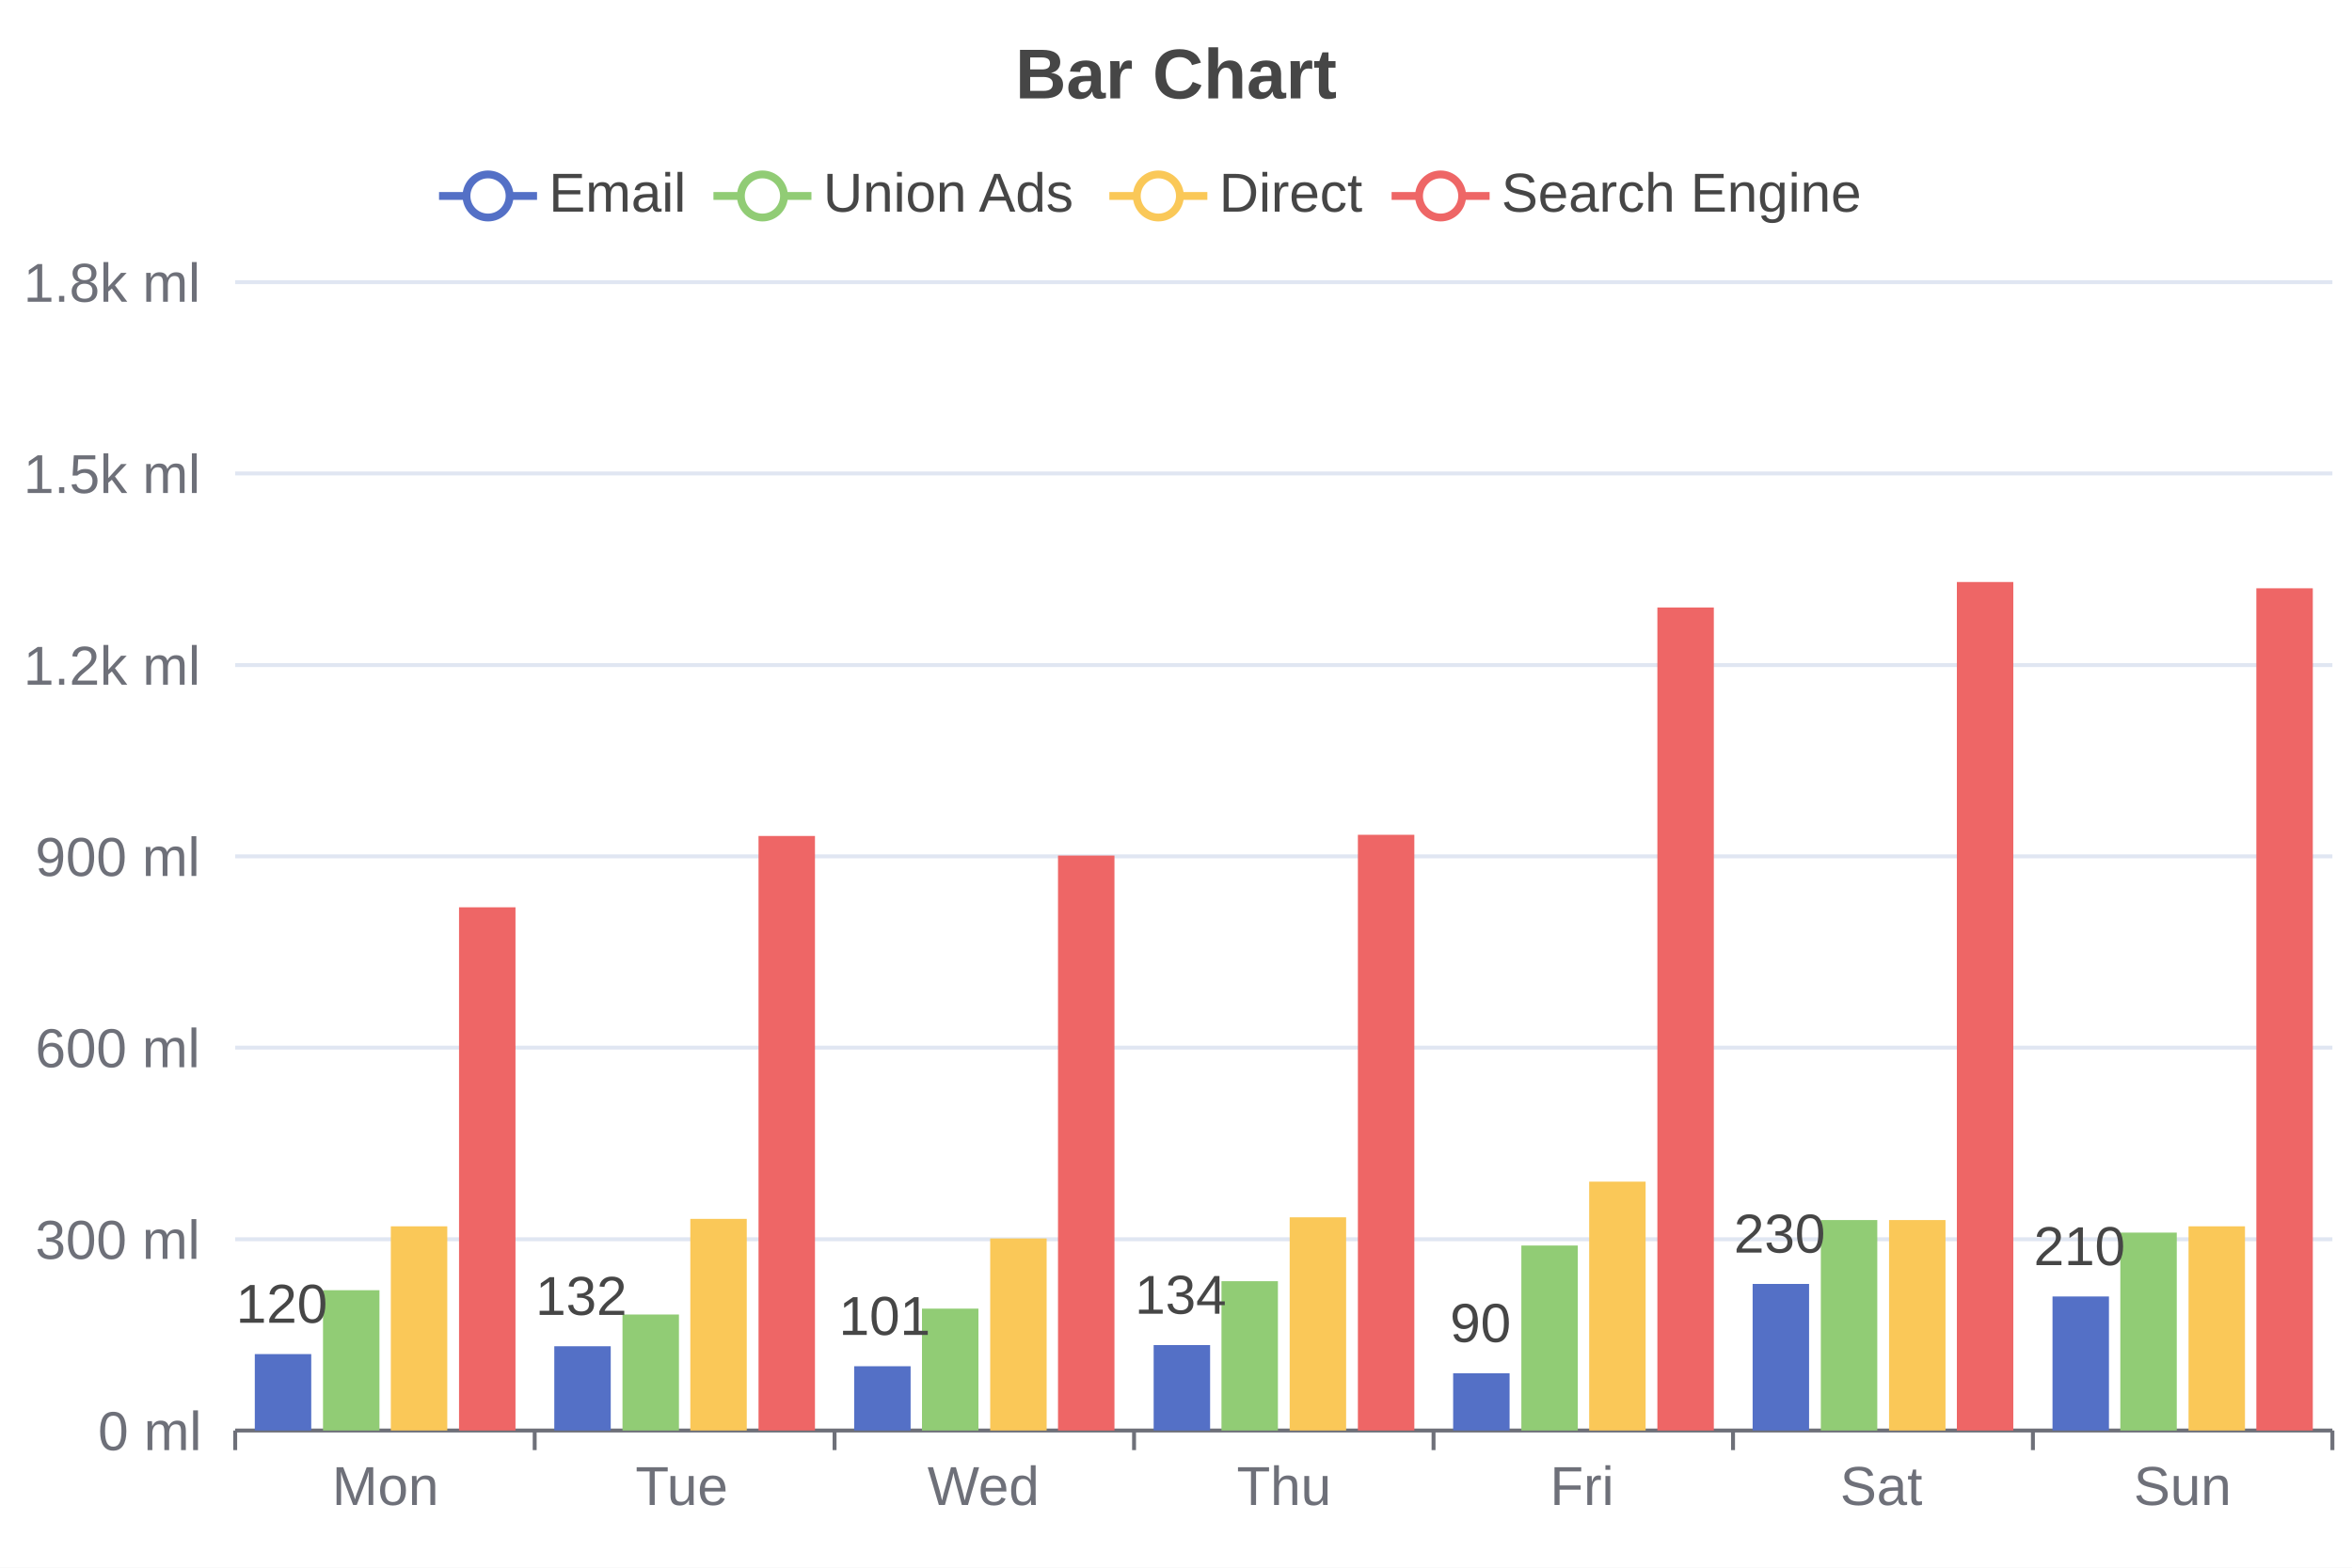
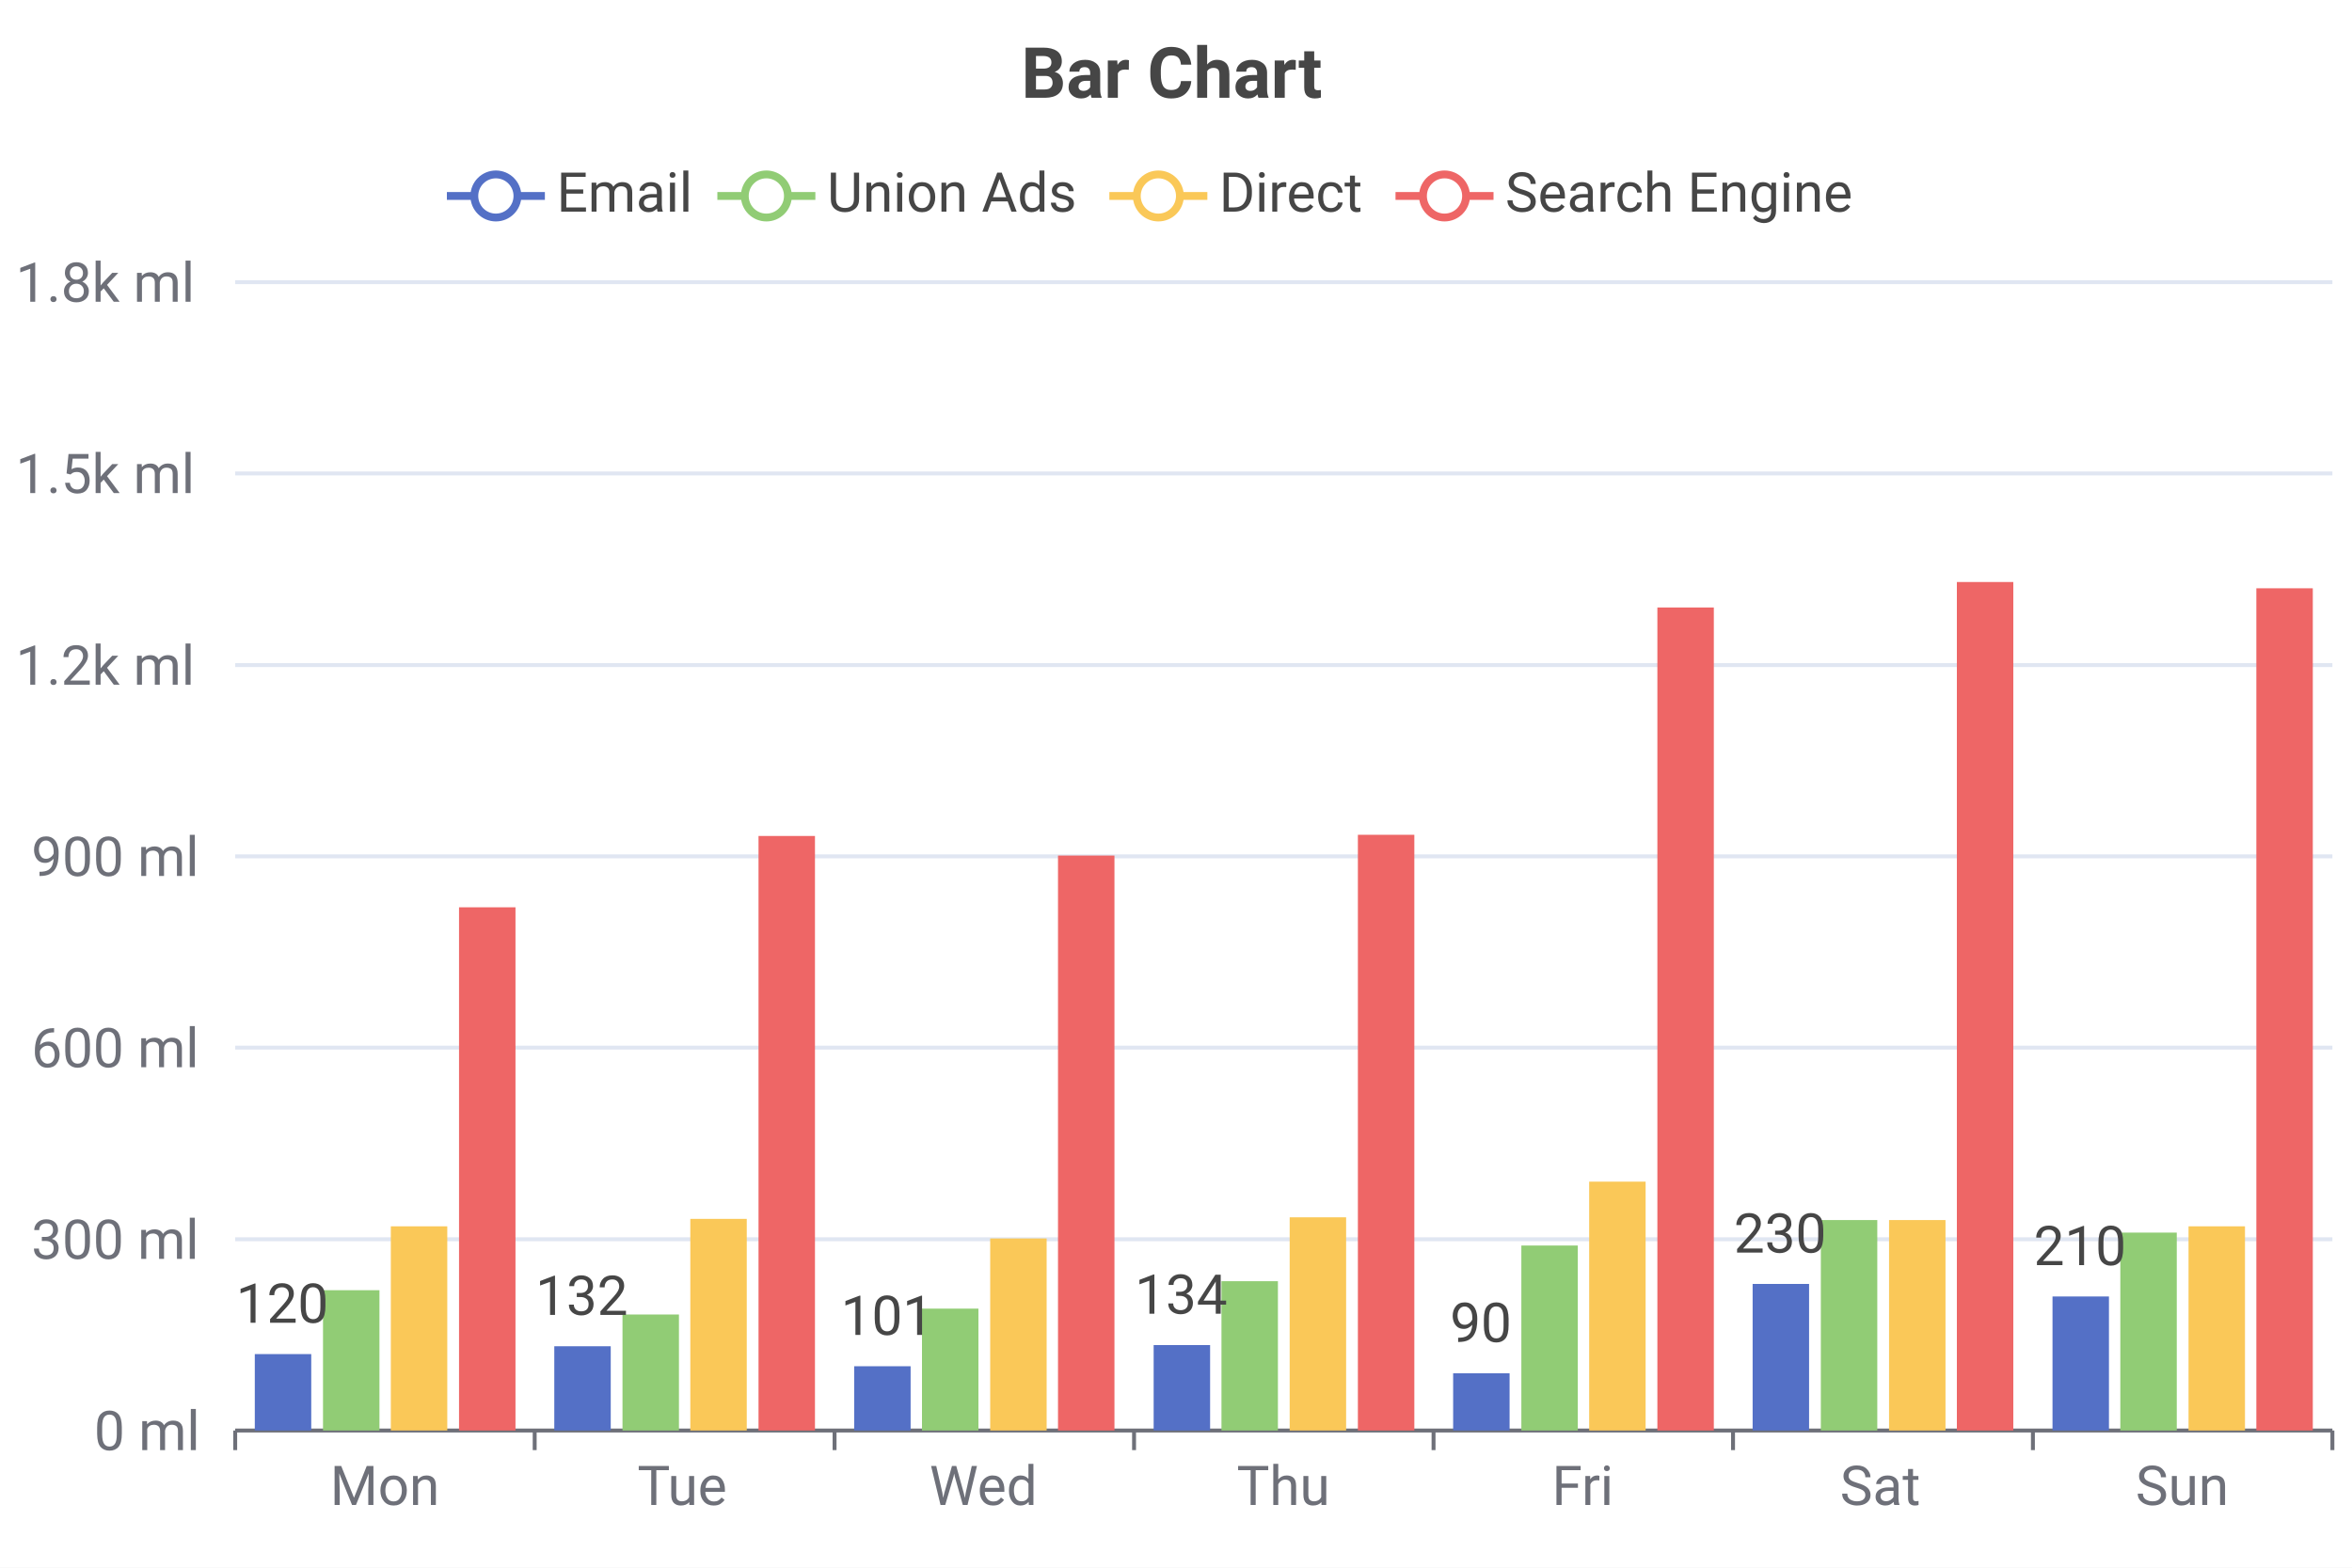
<svg xmlns="http://www.w3.org/2000/svg" width="600" height="400" viewBox="0 0 600 400">
  <rect x="0" y="0" width="600" height="400" fill="#FFFFFF" />
-   <text font-size="18" x="259" y="5" dy="15" font-weight="bold" dominant-baseline="middle" font-family="Arial" fill="#464646">
+   <text font-size="18" x="260.5" y="5" dy="15" font-weight="bold" dominant-baseline="middle" font-family="Roboto" fill="#464646">
Bar Chart
</text>
  <g>
-     <line stroke-width="2" x1="112" y1="50" x2="137" y2="50" stroke="#5470C6" />
-     <circle cx="124.5" cy="50" r="5.5" stroke-width="2" stroke="#5470C6" fill="#FFFFFF" />
-     <text font-size="14" x="140" y="54" font-family="Arial" fill="#464646">
+     <line stroke-width="2" x1="114" y1="50" x2="139" y2="50" stroke="#5470C6" />
+     <circle cx="126.5" cy="50" r="5.5" stroke-width="2" stroke="#5470C6" fill="#FFFFFF" />
+     <text font-size="14" x="142" y="54" font-family="Roboto" fill="#464646">
Email
</text>
  </g>
  <g>
-     <line stroke-width="2" x1="182" y1="50" x2="207" y2="50" stroke="#91CC75" />
-     <circle cx="194.5" cy="50" r="5.5" stroke-width="2" stroke="#91CC75" fill="#FFFFFF" />
-     <text font-size="14" x="210" y="54" font-family="Arial" fill="#464646">
+     <line stroke-width="2" x1="183" y1="50" x2="208" y2="50" stroke="#91CC75" />
+     <circle cx="195.5" cy="50" r="5.5" stroke-width="2" stroke="#91CC75" fill="#FFFFFF" />
+     <text font-size="14" x="211" y="54" font-family="Roboto" fill="#464646">
Union Ads
</text>
  </g>
  <g>
    <line stroke-width="2" x1="283" y1="50" x2="308" y2="50" stroke="#FAC858" />
    <circle cx="295.5" cy="50" r="5.5" stroke-width="2" stroke="#FAC858" fill="#FFFFFF" />
-     <text font-size="14" x="311" y="54" font-family="Arial" fill="#464646">
+     <text font-size="14" x="311" y="54" font-family="Roboto" fill="#464646">
Direct
</text>
  </g>
  <g>
-     <line stroke-width="2" x1="355" y1="50" x2="380" y2="50" stroke="#EE6666" />
-     <circle cx="367.5" cy="50" r="5.5" stroke-width="2" stroke="#EE6666" fill="#FFFFFF" />
-     <text font-size="14" x="383" y="54" font-family="Arial" fill="#464646">
+     <line stroke-width="2" x1="356" y1="50" x2="381" y2="50" stroke="#EE6666" />
+     <circle cx="368.5" cy="50" r="5.5" stroke-width="2" stroke="#EE6666" fill="#FFFFFF" />
+     <text font-size="14" x="384" y="54" font-family="Roboto" fill="#464646">
Search Engine
</text>
  </g>
  <g stroke="#E0E6F2">
    <line stroke-width="1" x1="60" y1="72" x2="595" y2="72" />
    <line stroke-width="1" x1="60" y1="120.8" x2="595" y2="120.8" />
    <line stroke-width="1" x1="60" y1="169.7" x2="595" y2="169.7" />
    <line stroke-width="1" x1="60" y1="218.5" x2="595" y2="218.5" />
    <line stroke-width="1" x1="60" y1="267.3" x2="595" y2="267.3" />
    <line stroke-width="1" x1="60" y1="316.2" x2="595" y2="316.2" />
  </g>
  <g>
-     <text font-size="14" x="6" y="77" font-family="Arial" fill="#6E7079">
+     <text font-size="14" x="4" y="77" font-family="Roboto" fill="#6E7079">
1.8k ml
</text>
-     <text font-size="14" x="6" y="125.8" font-family="Arial" fill="#6E7079">
+     <text font-size="14" x="4" y="125.8" font-family="Roboto" fill="#6E7079">
1.5k ml
</text>
-     <text font-size="14" x="6" y="174.7" font-family="Arial" fill="#6E7079">
+     <text font-size="14" x="4" y="174.7" font-family="Roboto" fill="#6E7079">
1.2k ml
</text>
-     <text font-size="14" x="9" y="223.5" font-family="Arial" fill="#6E7079">
+     <text font-size="14" x="8" y="223.5" font-family="Roboto" fill="#6E7079">
900 ml
</text>
-     <text font-size="14" x="9" y="272.3" font-family="Arial" fill="#6E7079">
+     <text font-size="14" x="8" y="272.3" font-family="Roboto" fill="#6E7079">
600 ml
</text>
-     <text font-size="14" x="9" y="321.2" font-family="Arial" fill="#6E7079">
+     <text font-size="14" x="8" y="321.2" font-family="Roboto" fill="#6E7079">
300 ml
</text>
-     <text font-size="14" x="25" y="370" font-family="Arial" fill="#6E7079">
+     <text font-size="14" x="24" y="370" font-family="Roboto" fill="#6E7079">
0 ml
</text>
  </g>
  <g>
    <g stroke="#6E7079">
      <line stroke-width="1" x1="60" y1="365" x2="595" y2="365" />
      <line stroke-width="1" x1="60" y1="365" x2="60" y2="370" />
      <line stroke-width="1" x1="136.4" y1="365" x2="136.4" y2="370" />
      <line stroke-width="1" x1="212.9" y1="365" x2="212.9" y2="370" />
      <line stroke-width="1" x1="289.3" y1="365" x2="289.3" y2="370" />
      <line stroke-width="1" x1="365.7" y1="365" x2="365.7" y2="370" />
      <line stroke-width="1" x1="442.1" y1="365" x2="442.1" y2="370" />
      <line stroke-width="1" x1="518.6" y1="365" x2="518.6" y2="370" />
      <line stroke-width="1" x1="595" y1="365" x2="595" y2="370" />
    </g>
-     <text font-size="14" x="84.7" y="384" font-family="Arial" fill="#6E7079">
+     <text font-size="14" x="84.2" y="384" font-family="Roboto" fill="#6E7079">
Mon
</text>
-     <text font-size="14" x="162.1" y="384" font-family="Arial" fill="#6E7079">
+     <text font-size="14" x="162.6" y="384" font-family="Roboto" fill="#6E7079">
Tue
</text>
-     <text font-size="14" x="236.6" y="384" font-family="Arial" fill="#6E7079">
+     <text font-size="14" x="237.1" y="384" font-family="Roboto" fill="#6E7079">
Wed
</text>
-     <text font-size="14" x="315.5" y="384" font-family="Arial" fill="#6E7079">
+     <text font-size="14" x="315.5" y="384" font-family="Roboto" fill="#6E7079">
Thu
</text>
-     <text font-size="14" x="395.4" y="384" font-family="Arial" fill="#6E7079">
+     <text font-size="14" x="395.9" y="384" font-family="Roboto" fill="#6E7079">
Fri
</text>
-     <text font-size="14" x="469.4" y="384" font-family="Arial" fill="#6E7079">
+     <text font-size="14" x="469.4" y="384" font-family="Roboto" fill="#6E7079">
Sat
</text>
-     <text font-size="14" x="544.3" y="384" font-family="Arial" fill="#6E7079">
+     <text font-size="14" x="544.8" y="384" font-family="Roboto" fill="#6E7079">
Sun
</text>
  </g>
  <rect x="65" y="345.5" width="14.4" height="19.5" fill="#5470C6" />
  <rect x="141.4" y="343.5" width="14.4" height="21.5" fill="#5470C6" />
  <rect x="217.9" y="348.6" width="14.4" height="16.4" fill="#5470C6" />
  <rect x="294.3" y="343.2" width="14.4" height="21.8" fill="#5470C6" />
  <rect x="370.7" y="350.4" width="14.4" height="14.6" fill="#5470C6" />
  <rect x="447.1" y="327.6" width="14.4" height="37.4" fill="#5470C6" />
  <rect x="523.6" y="330.8" width="14.4" height="34.2" fill="#5470C6" />
  <rect x="82.4" y="329.2" width="14.4" height="35.8" fill="#91CC75" />
  <rect x="158.8" y="335.4" width="14.4" height="29.6" fill="#91CC75" />
  <rect x="235.2" y="333.9" width="14.4" height="31.1" fill="#91CC75" />
  <rect x="311.6" y="326.9" width="14.4" height="38.1" fill="#91CC75" />
  <rect x="388.1" y="317.8" width="14.4" height="47.2" fill="#91CC75" />
  <rect x="464.5" y="311.3" width="14.4" height="53.7" fill="#91CC75" />
  <rect x="540.9" y="314.5" width="14.4" height="50.5" fill="#91CC75" />
  <rect x="99.7" y="312.9" width="14.4" height="52.1" fill="#FAC858" />
  <rect x="176.1" y="311" width="14.4" height="54" fill="#FAC858" />
  <rect x="252.6" y="316" width="14.4" height="49" fill="#FAC858" />
  <rect x="329" y="310.6" width="14.4" height="54.4" fill="#FAC858" />
  <rect x="405.4" y="301.5" width="14.4" height="63.5" fill="#FAC858" />
  <rect x="481.9" y="311.3" width="14.4" height="53.7" fill="#FAC858" />
  <rect x="558.3" y="312.9" width="14.4" height="52.1" fill="#FAC858" />
  <rect x="117.1" y="231.5" width="14.4" height="133.5" fill="#EE6666" />
  <rect x="193.5" y="213.3" width="14.4" height="151.7" fill="#EE6666" />
  <rect x="269.9" y="218.3" width="14.4" height="146.7" fill="#EE6666" />
  <rect x="346.4" y="213" width="14.4" height="152" fill="#EE6666" />
  <rect x="422.8" y="155" width="14.4" height="210" fill="#EE6666" />
  <rect x="499.2" y="148.5" width="14.4" height="216.5" fill="#EE6666" />
  <rect x="575.6" y="150.1" width="14.4" height="214.9" fill="#EE6666" />
-   <text font-size="14" x="72.2" y="345.5" dx="-12" dy="-8" font-family="Arial" fill="#464646">
+   <text font-size="14" x="72.2" y="345.5" dx="-12" dy="-8" font-family="Roboto" fill="#464646">
120
</text>
-   <text font-size="14" x="148.6" y="343.5" dx="-12" dy="-8" font-family="Arial" fill="#464646">
+   <text font-size="14" x="148.6" y="343.5" dx="-12" dy="-8" font-family="Roboto" fill="#464646">
132
</text>
-   <text font-size="14" x="225" y="348.6" dx="-11" dy="-8" font-family="Arial" fill="#464646">
+   <text font-size="14" x="225" y="348.6" dx="-10.5" dy="-8" font-family="Roboto" fill="#464646">
101
</text>
-   <text font-size="14" x="301.5" y="343.2" dx="-12" dy="-8" font-family="Arial" fill="#464646">
+   <text font-size="14" x="301.5" y="343.2" dx="-12" dy="-8" font-family="Roboto" fill="#464646">
134
</text>
-   <text font-size="14" x="377.9" y="350.4" dx="-8" dy="-8" font-family="Arial" fill="#464646">
+   <text font-size="14" x="377.9" y="350.4" dx="-8" dy="-8" font-family="Roboto" fill="#464646">
90
</text>
-   <text font-size="14" x="454.3" y="327.6" dx="-12" dy="-8" font-family="Arial" fill="#464646">
+   <text font-size="14" x="454.3" y="327.6" dx="-12" dy="-8" font-family="Roboto" fill="#464646">
230
</text>
-   <text font-size="14" x="530.8" y="330.8" dx="-12" dy="-8" font-family="Arial" fill="#464646">
+   <text font-size="14" x="530.8" y="330.8" dx="-12" dy="-8" font-family="Roboto" fill="#464646">
210
</text>
</svg>
